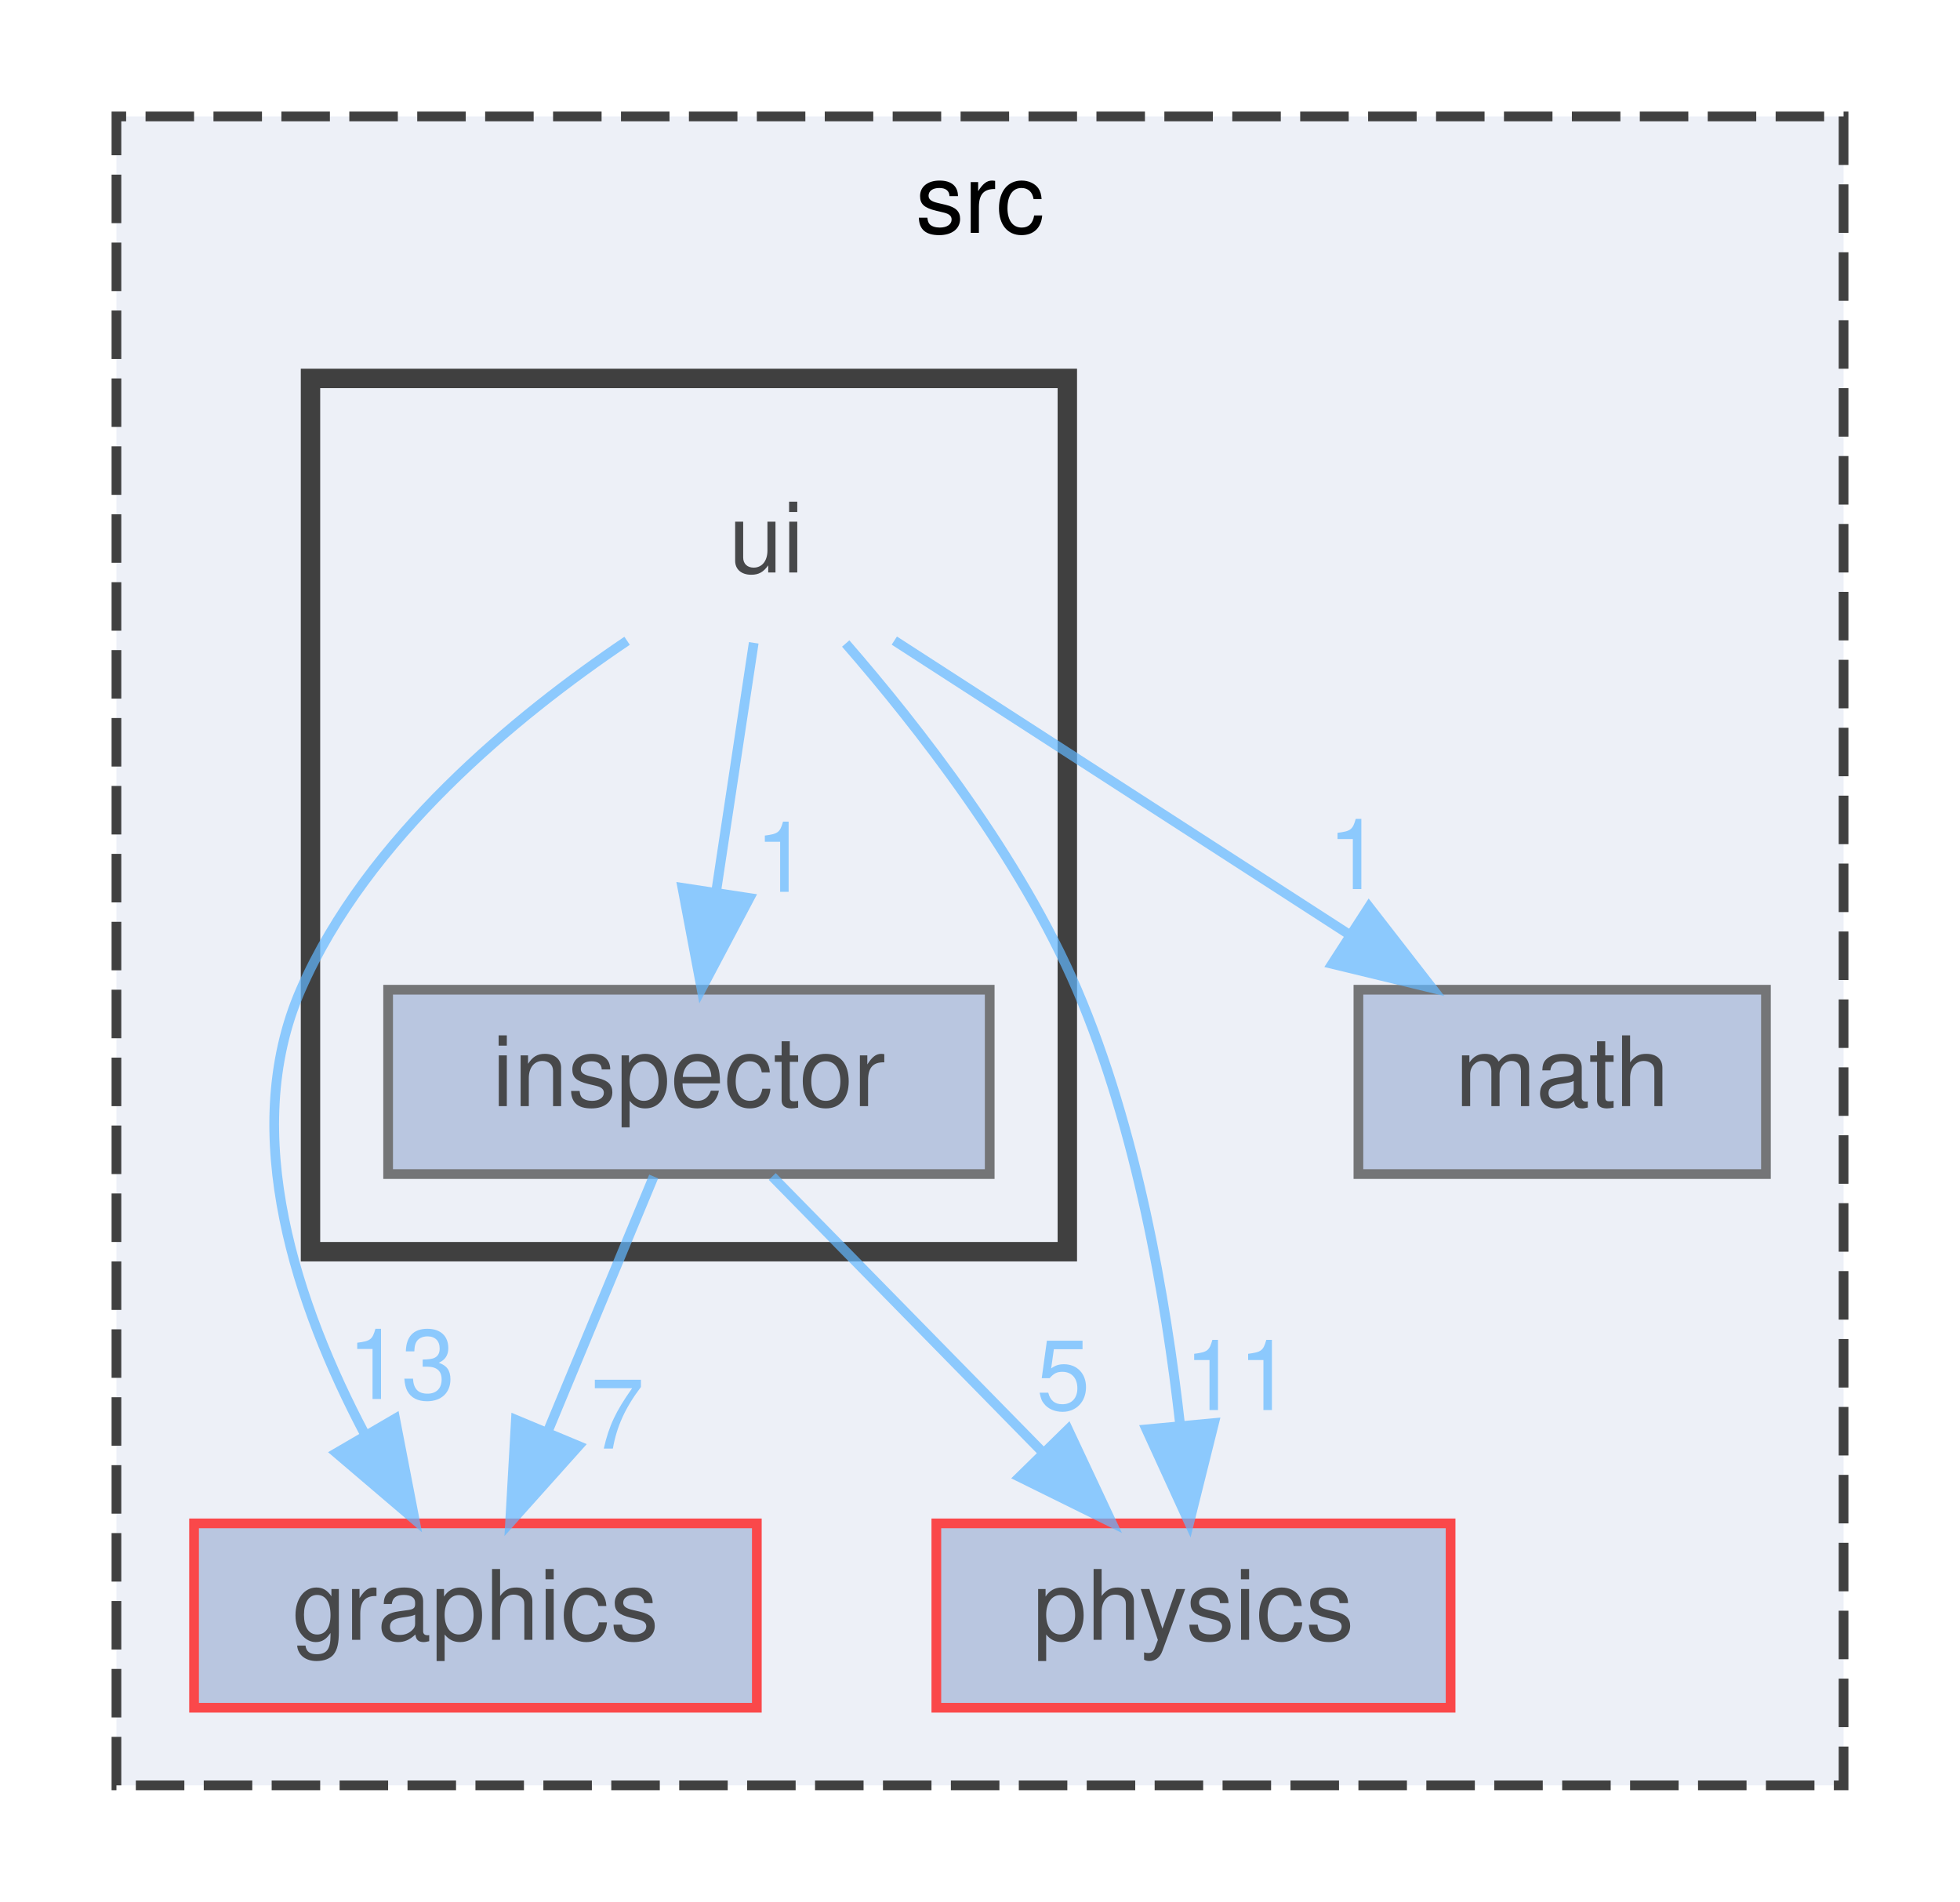
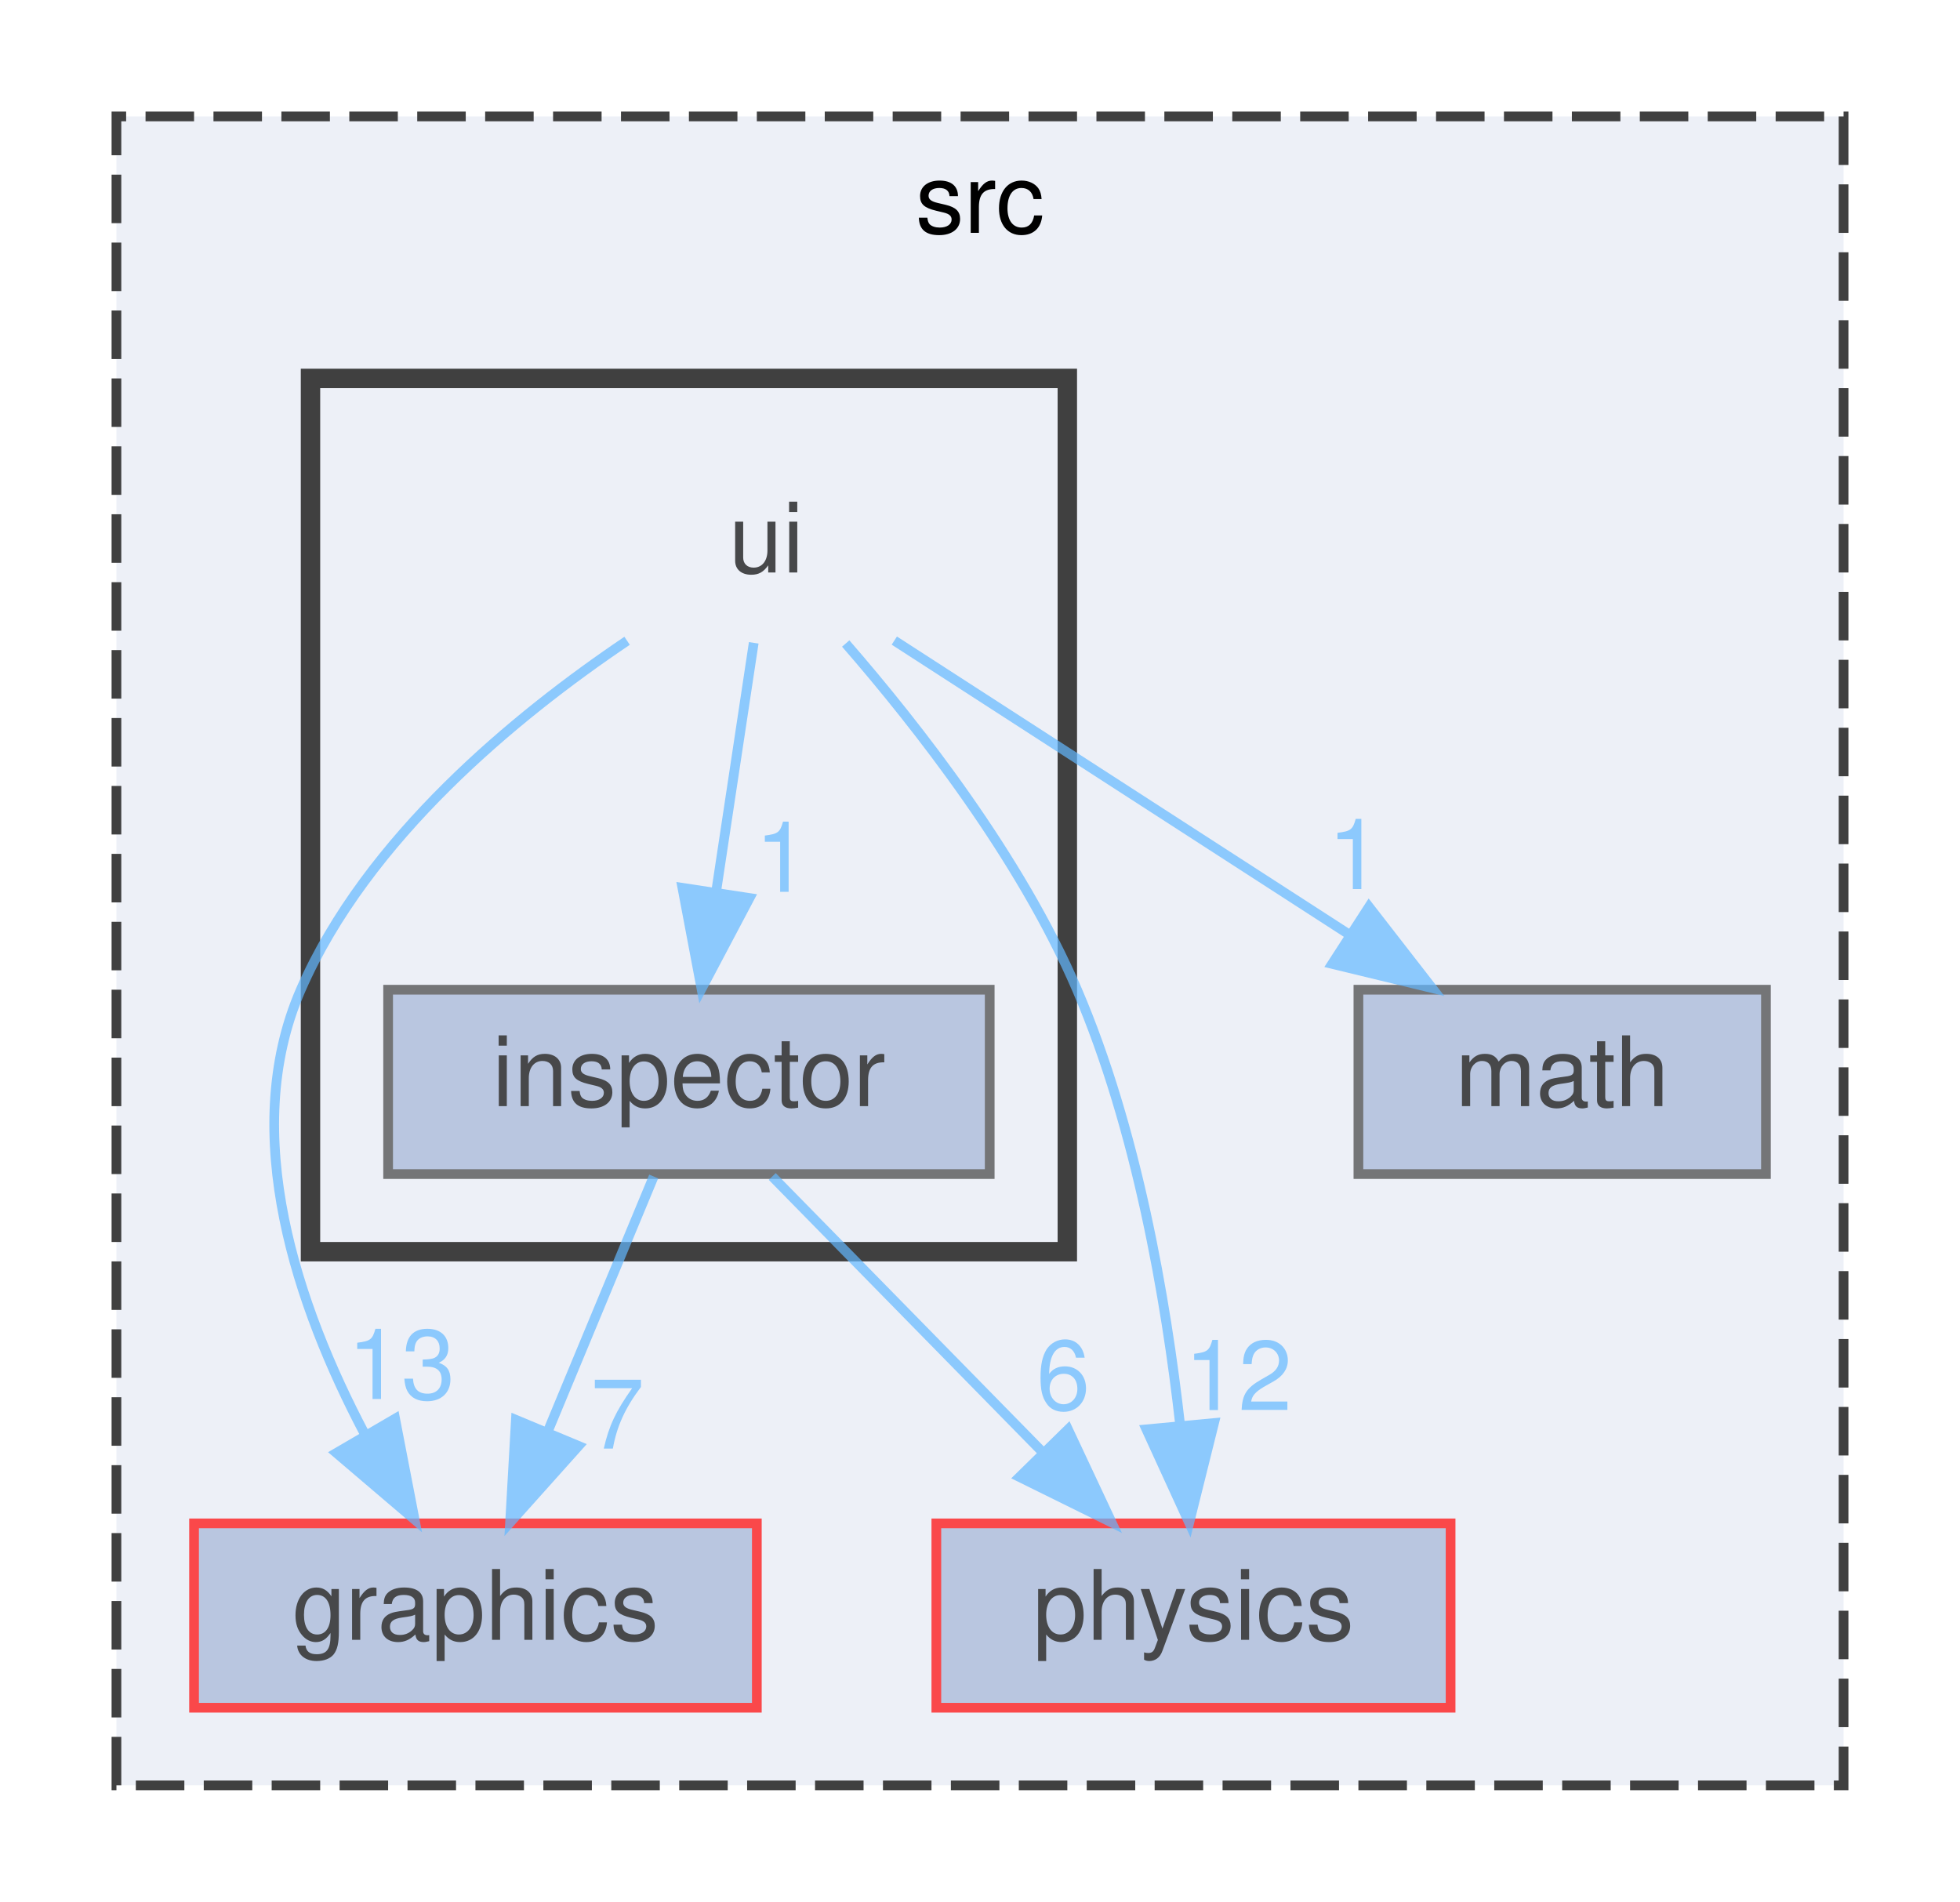
<svg xmlns="http://www.w3.org/2000/svg" xmlns:xlink="http://www.w3.org/1999/xlink" width="202pt" height="196pt" viewBox="0.00 0.00 202.00 196.00">
  <svg id="main" version="1.1" xml:space="preserve">
    <style type="text/css">
.node, .edge {opacity: 0.7;}
.node.selected, .edge.selected {opacity: 1;}
.edge:hover path { stroke: red; }
.edge:hover polygon { stroke: red; fill: red; }
</style>
    <svg id="graph" class="graph">
      <g id="graph0" class="graph" transform="scale(1 1) rotate(0) translate(4 192)">
        <g id="clust1" class="cluster">
          <g id="a_clust1">
            <a xlink:href="dir_68267d1309a1af8e8297ef4c3efbcdba.html" target="_top" xlink:title="src">
              <polygon fill="#edf0f7" stroke="#404040" stroke-dasharray="5,2" points="8,-8 8,-180 186,-180 186,-8 8,-8" />
              <text text-anchor="middle" x="97" y="-168" font-family="Helvetica,sans-Serif" font-size="10.00">src</text>
            </a>
          </g>
        </g>
        <g id="clust2" class="cluster">
          <g id="a_clust2">
            <a xlink:href="dir_da5c6b39c0a2f54e57df6799511cd3ab.html" target="_top">
              <polygon fill="#edf0f7" stroke="#404040" stroke-width="2" points="28,-63 28,-153 106,-153 106,-63 28,-63" />
            </a>
          </g>
        </g>
        <g id="node1" class="node">
          <g id="a_node1">
            <a xlink:href="dir_560415a5d2bc4999842279f4fc1debef.html" target="_top" xlink:title="graphics">
              <polygon fill="#a2b4d6" stroke="red" points="74,-35 16,-35 16,-16 74,-16 74,-35" />
              <text text-anchor="middle" x="45" y="-23" font-family="Helvetica,sans-Serif" font-size="10.00">graphics</text>
            </a>
          </g>
        </g>
        <g id="node2" class="node">
          <g id="a_node2">
            <a xlink:href="dir_8250e12e5a19acb8ece30f1703b6dc16.html" target="_top" xlink:title="physics">
              <polygon fill="#a2b4d6" stroke="red" points="145.5,-35 92.5,-35 92.5,-16 145.5,-16 145.5,-35" />
              <text text-anchor="middle" x="119" y="-23" font-family="Helvetica,sans-Serif" font-size="10.00">physics</text>
            </a>
          </g>
        </g>
        <g id="node3" class="node">
          <g id="a_node3">
            <a xlink:href="dir_ae9a93452e2a84339148a16bcf2eb561.html" target="_top" xlink:title="math">
              <polygon fill="#a2b4d6" stroke="#404040" points="178,-90 136,-90 136,-71 178,-71 178,-90" />
              <text text-anchor="middle" x="157" y="-78" font-family="Helvetica,sans-Serif" font-size="10.00">math</text>
            </a>
          </g>
        </g>
        <g id="node4" class="node">
          <text text-anchor="middle" x="75" y="-133" font-family="Helvetica,sans-Serif" font-size="10.00">ui</text>
        </g>
        <g id="edge1" class="edge">
          <g id="a_edge1">
            <a xlink:href="dir_000011_000003.html" target="_top">
              <path fill="none" stroke="#63b8ff" d="M60.63,-125.96C49.13,-118.21 33.82,-105.62 27,-90 20.5,-75.1 26.73,-57.22 33.58,-44.23" />
              <polygon fill="#63b8ff" stroke="#63b8ff" points="36.72,-45.79 38.73,-35.39 30.67,-42.26 36.72,-45.79" />
            </a>
          </g>
          <g id="a_edge1-headlabel">
            <a xlink:href="dir_000011_000003.html" target="_top" xlink:title="13">
              <text text-anchor="middle" x="37.36" y="-47.82" font-family="Helvetica,sans-Serif" font-size="10.00" fill="#63b8ff">13</text>
            </a>
          </g>
        </g>
        <g id="edge2" class="edge">
          <g id="a_edge2">
            <a xlink:href="dir_000011_000006.html" target="_top">
              <path fill="none" stroke="#63b8ff" d="M83.16,-125.68C90.55,-117.18 101.15,-103.64 107,-90 113.16,-75.64 116.17,-58.12 117.63,-45.12" />
              <polygon fill="#63b8ff" stroke="#63b8ff" points="121.12,-45.34 118.56,-35.06 114.15,-44.69 121.12,-45.34" />
            </a>
          </g>
          <g id="a_edge2-headlabel">
-             <a xlink:href="dir_000011_000006.html" target="_top" xlink:title="11">
-               <text text-anchor="middle" x="123.62" y="-46.68" font-family="Helvetica,sans-Serif" font-size="10.00" fill="#63b8ff">11</text>
+             <a xlink:href="dir_000011_000006.html" target="_top" xlink:title="12">
+               <text text-anchor="middle" x="123.62" y="-46.68" font-family="Helvetica,sans-Serif" font-size="10.00" fill="#63b8ff">12</text>
            </a>
          </g>
        </g>
        <g id="edge3" class="edge">
          <g id="a_edge3">
            <a xlink:href="dir_000011_000005.html" target="_top">
              <path fill="none" stroke="#63b8ff" d="M88.17,-125.98C100.77,-117.84 120,-105.41 134.94,-95.76" />
              <polygon fill="#63b8ff" stroke="#63b8ff" points="137.09,-98.54 143.59,-90.17 133.29,-92.66 137.09,-98.54" />
            </a>
          </g>
          <g id="a_edge3-headlabel">
            <a xlink:href="dir_000011_000005.html" target="_top" xlink:title="1">
              <text text-anchor="middle" x="135.61" y="-100.37" font-family="Helvetica,sans-Serif" font-size="10.00" fill="#63b8ff">1</text>
            </a>
          </g>
        </g>
        <g id="node5" class="node">
          <g id="a_node5">
            <a xlink:href="dir_dcdb6e2c55277f38c2f293d252aedf56.html" target="_top" xlink:title="inspector">
              <polygon fill="#a2b4d6" stroke="#404040" points="98,-90 36,-90 36,-71 98,-71 98,-90" />
              <text text-anchor="middle" x="67" y="-78" font-family="Helvetica,sans-Serif" font-size="10.00">inspector</text>
            </a>
          </g>
        </g>
        <g id="edge4" class="edge">
          <g id="a_edge4">
            <a xlink:href="dir_000011_000004.html" target="_top">
              <path fill="none" stroke="#63b8ff" d="M73.68,-125.75C72.63,-118.8 71.13,-108.85 69.81,-100.13" />
              <polygon fill="#63b8ff" stroke="#63b8ff" points="73.25,-99.45 68.3,-90.09 66.33,-100.5 73.25,-99.45" />
            </a>
          </g>
          <g id="a_edge4-headlabel">
            <a xlink:href="dir_000011_000004.html" target="_top" xlink:title="1">
              <text text-anchor="middle" x="76.59" y="-100.09" font-family="Helvetica,sans-Serif" font-size="10.00" fill="#63b8ff">1</text>
            </a>
          </g>
        </g>
        <g id="edge5" class="edge">
          <g id="a_edge5">
            <a xlink:href="dir_000004_000003.html" target="_top">
              <path fill="none" stroke="#63b8ff" d="M63.37,-70.75C60.42,-63.65 56.17,-53.4 52.49,-44.56" />
              <polygon fill="#63b8ff" stroke="#63b8ff" points="55.63,-42.98 48.57,-35.09 49.17,-45.67 55.63,-42.98" />
            </a>
          </g>
          <g id="a_edge5-headlabel">
            <a xlink:href="dir_000004_000003.html" target="_top" xlink:title="7">
              <text text-anchor="middle" x="59.63" y="-42.71" font-family="Helvetica,sans-Serif" font-size="10.00" fill="#63b8ff">7</text>
            </a>
          </g>
        </g>
        <g id="edge6" class="edge">
          <g id="a_edge6">
            <a xlink:href="dir_000004_000006.html" target="_top">
              <path fill="none" stroke="#63b8ff" d="M75.59,-70.75C83.16,-63.03 94.38,-51.6 103.51,-42.28" />
              <polygon fill="#63b8ff" stroke="#63b8ff" points="106.07,-44.68 110.57,-35.09 101.07,-39.78 106.07,-44.68" />
            </a>
          </g>
          <g id="a_edge6-headlabel">
-             <a xlink:href="dir_000004_000006.html" target="_top" xlink:title="5">
-               <text text-anchor="middle" x="105.58" y="-46.73" font-family="Helvetica,sans-Serif" font-size="10.00" fill="#63b8ff">5</text>
+             <a xlink:href="dir_000004_000006.html" target="_top" xlink:title="6">
+               <text text-anchor="middle" x="105.58" y="-46.73" font-family="Helvetica,sans-Serif" font-size="10.00" fill="#63b8ff">6</text>
            </a>
          </g>
        </g>
      </g>
    </svg>
  </svg>
  <style type="text/css">

[data-mouse-over-selected='false'] { opacity: 0.7; }
[data-mouse-over-selected='true']  { opacity: 1.0; }

</style>
</svg>
